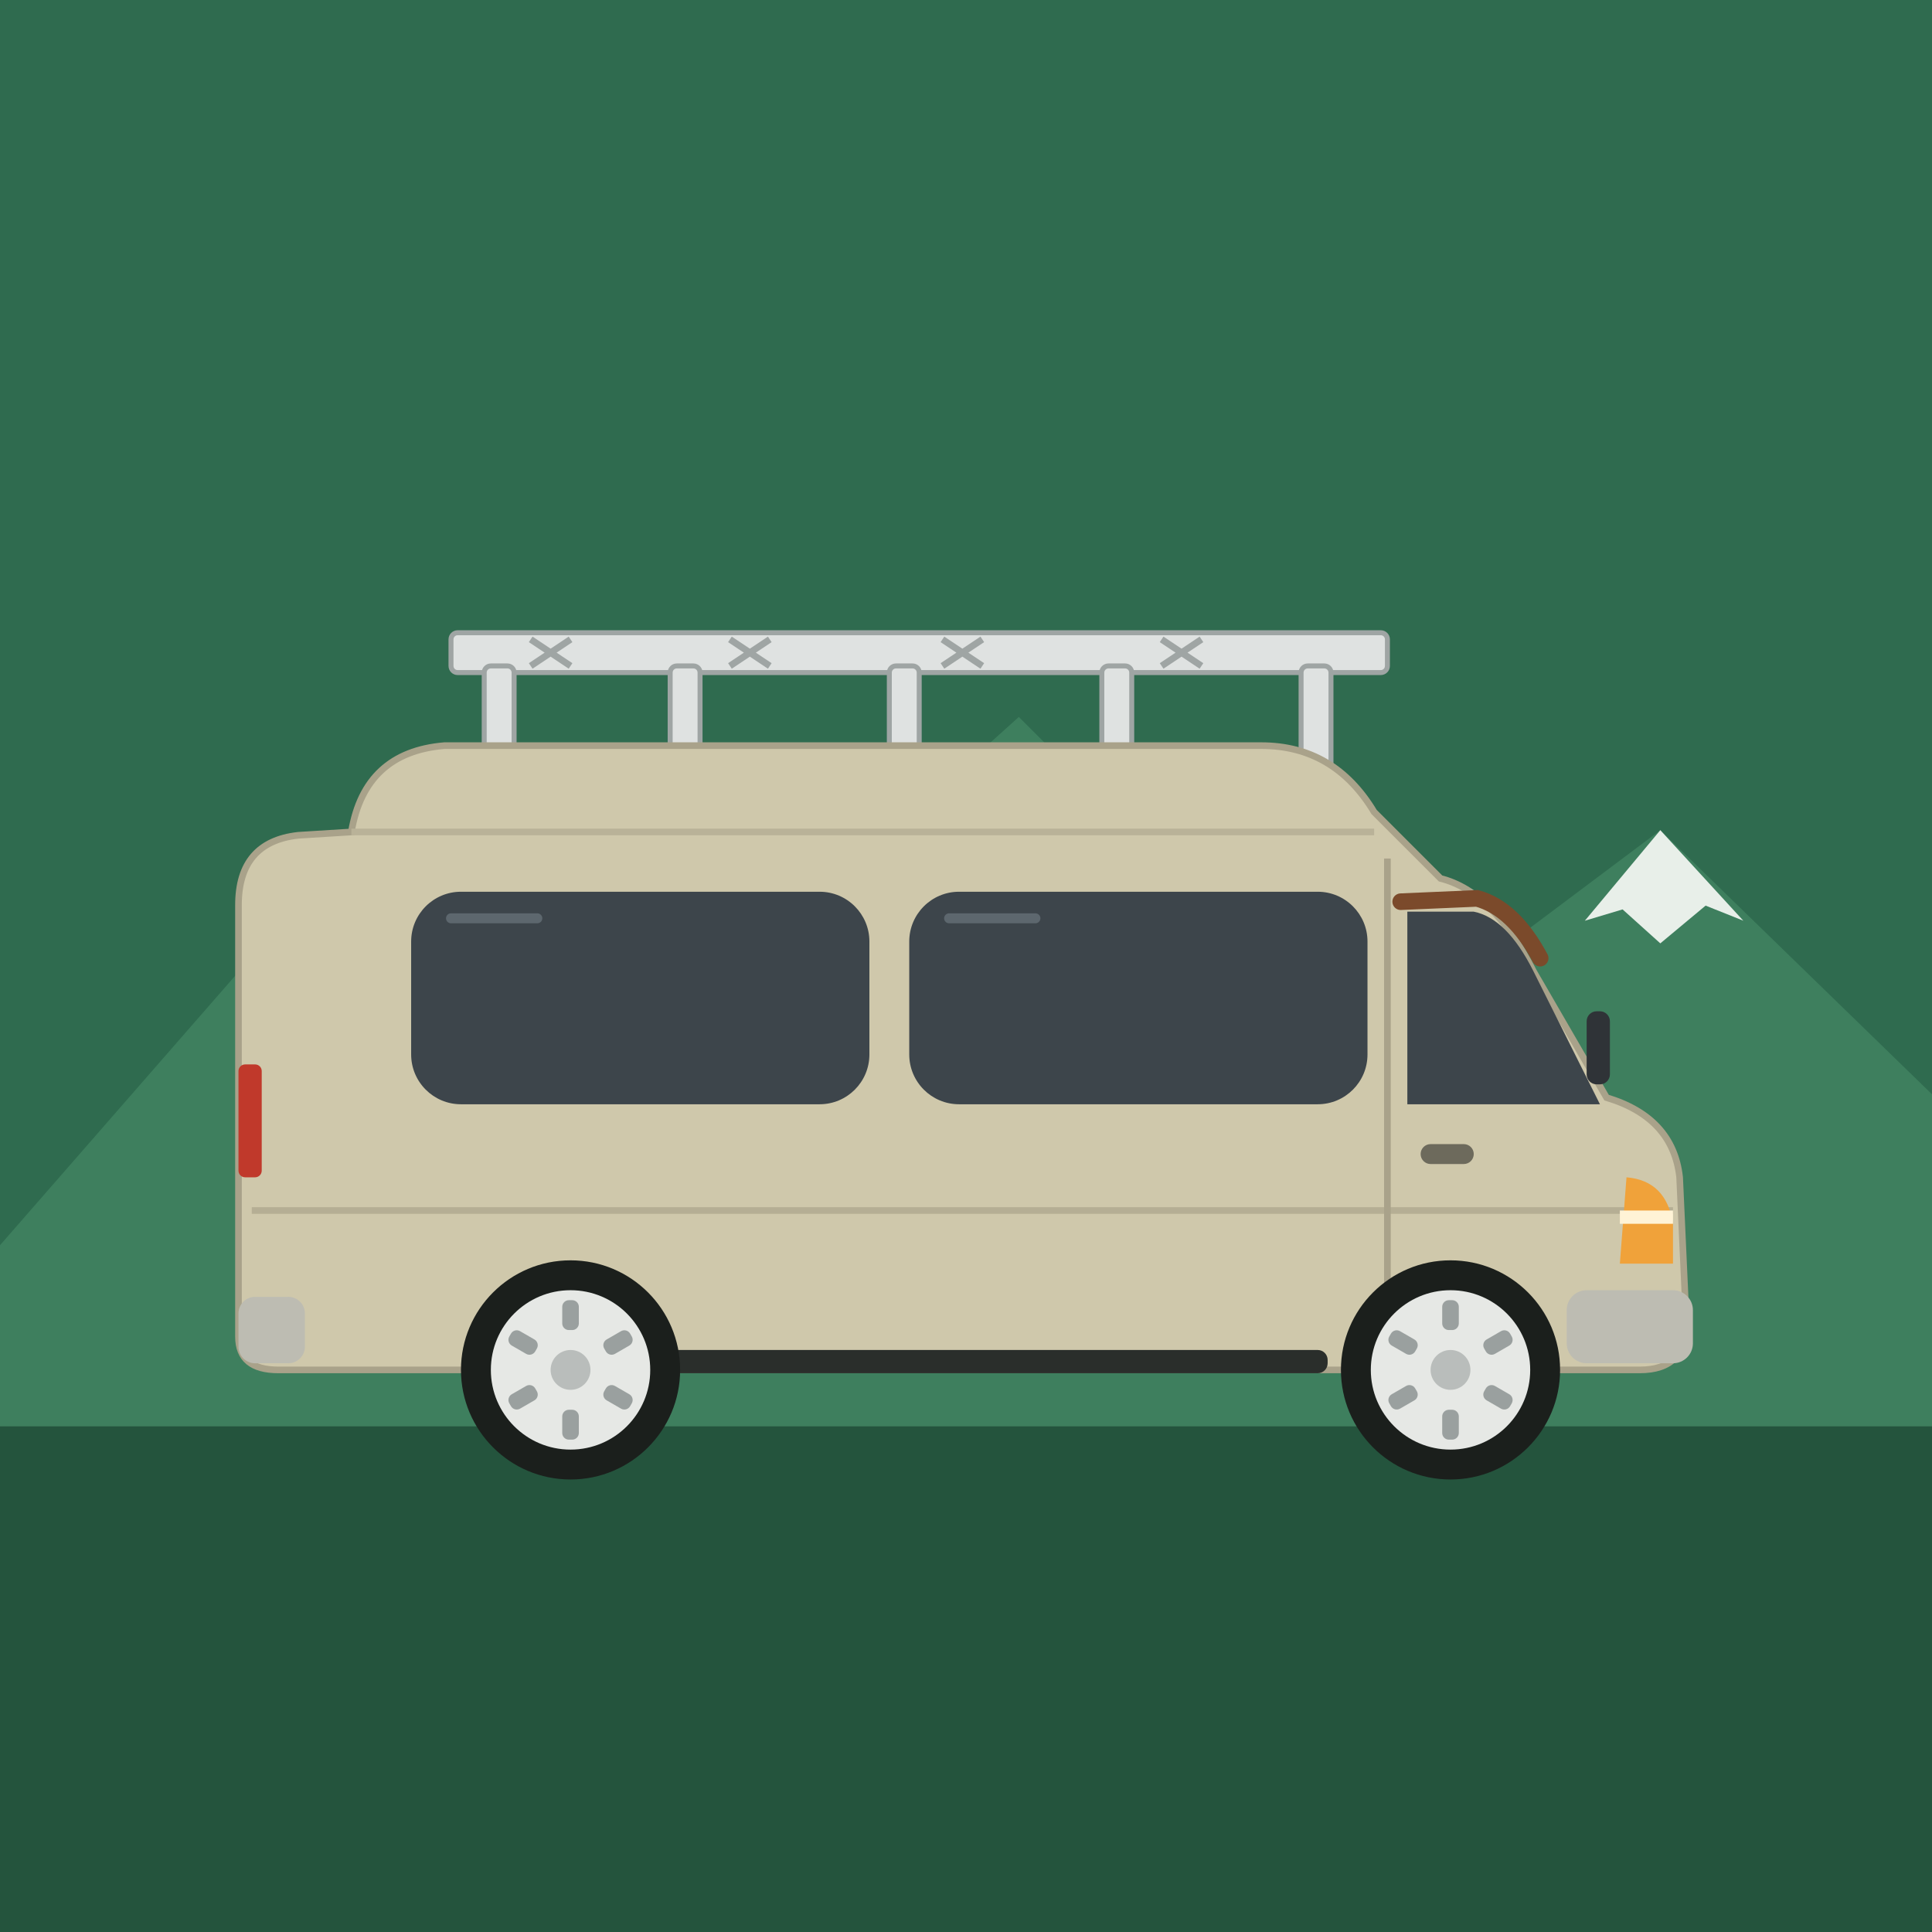
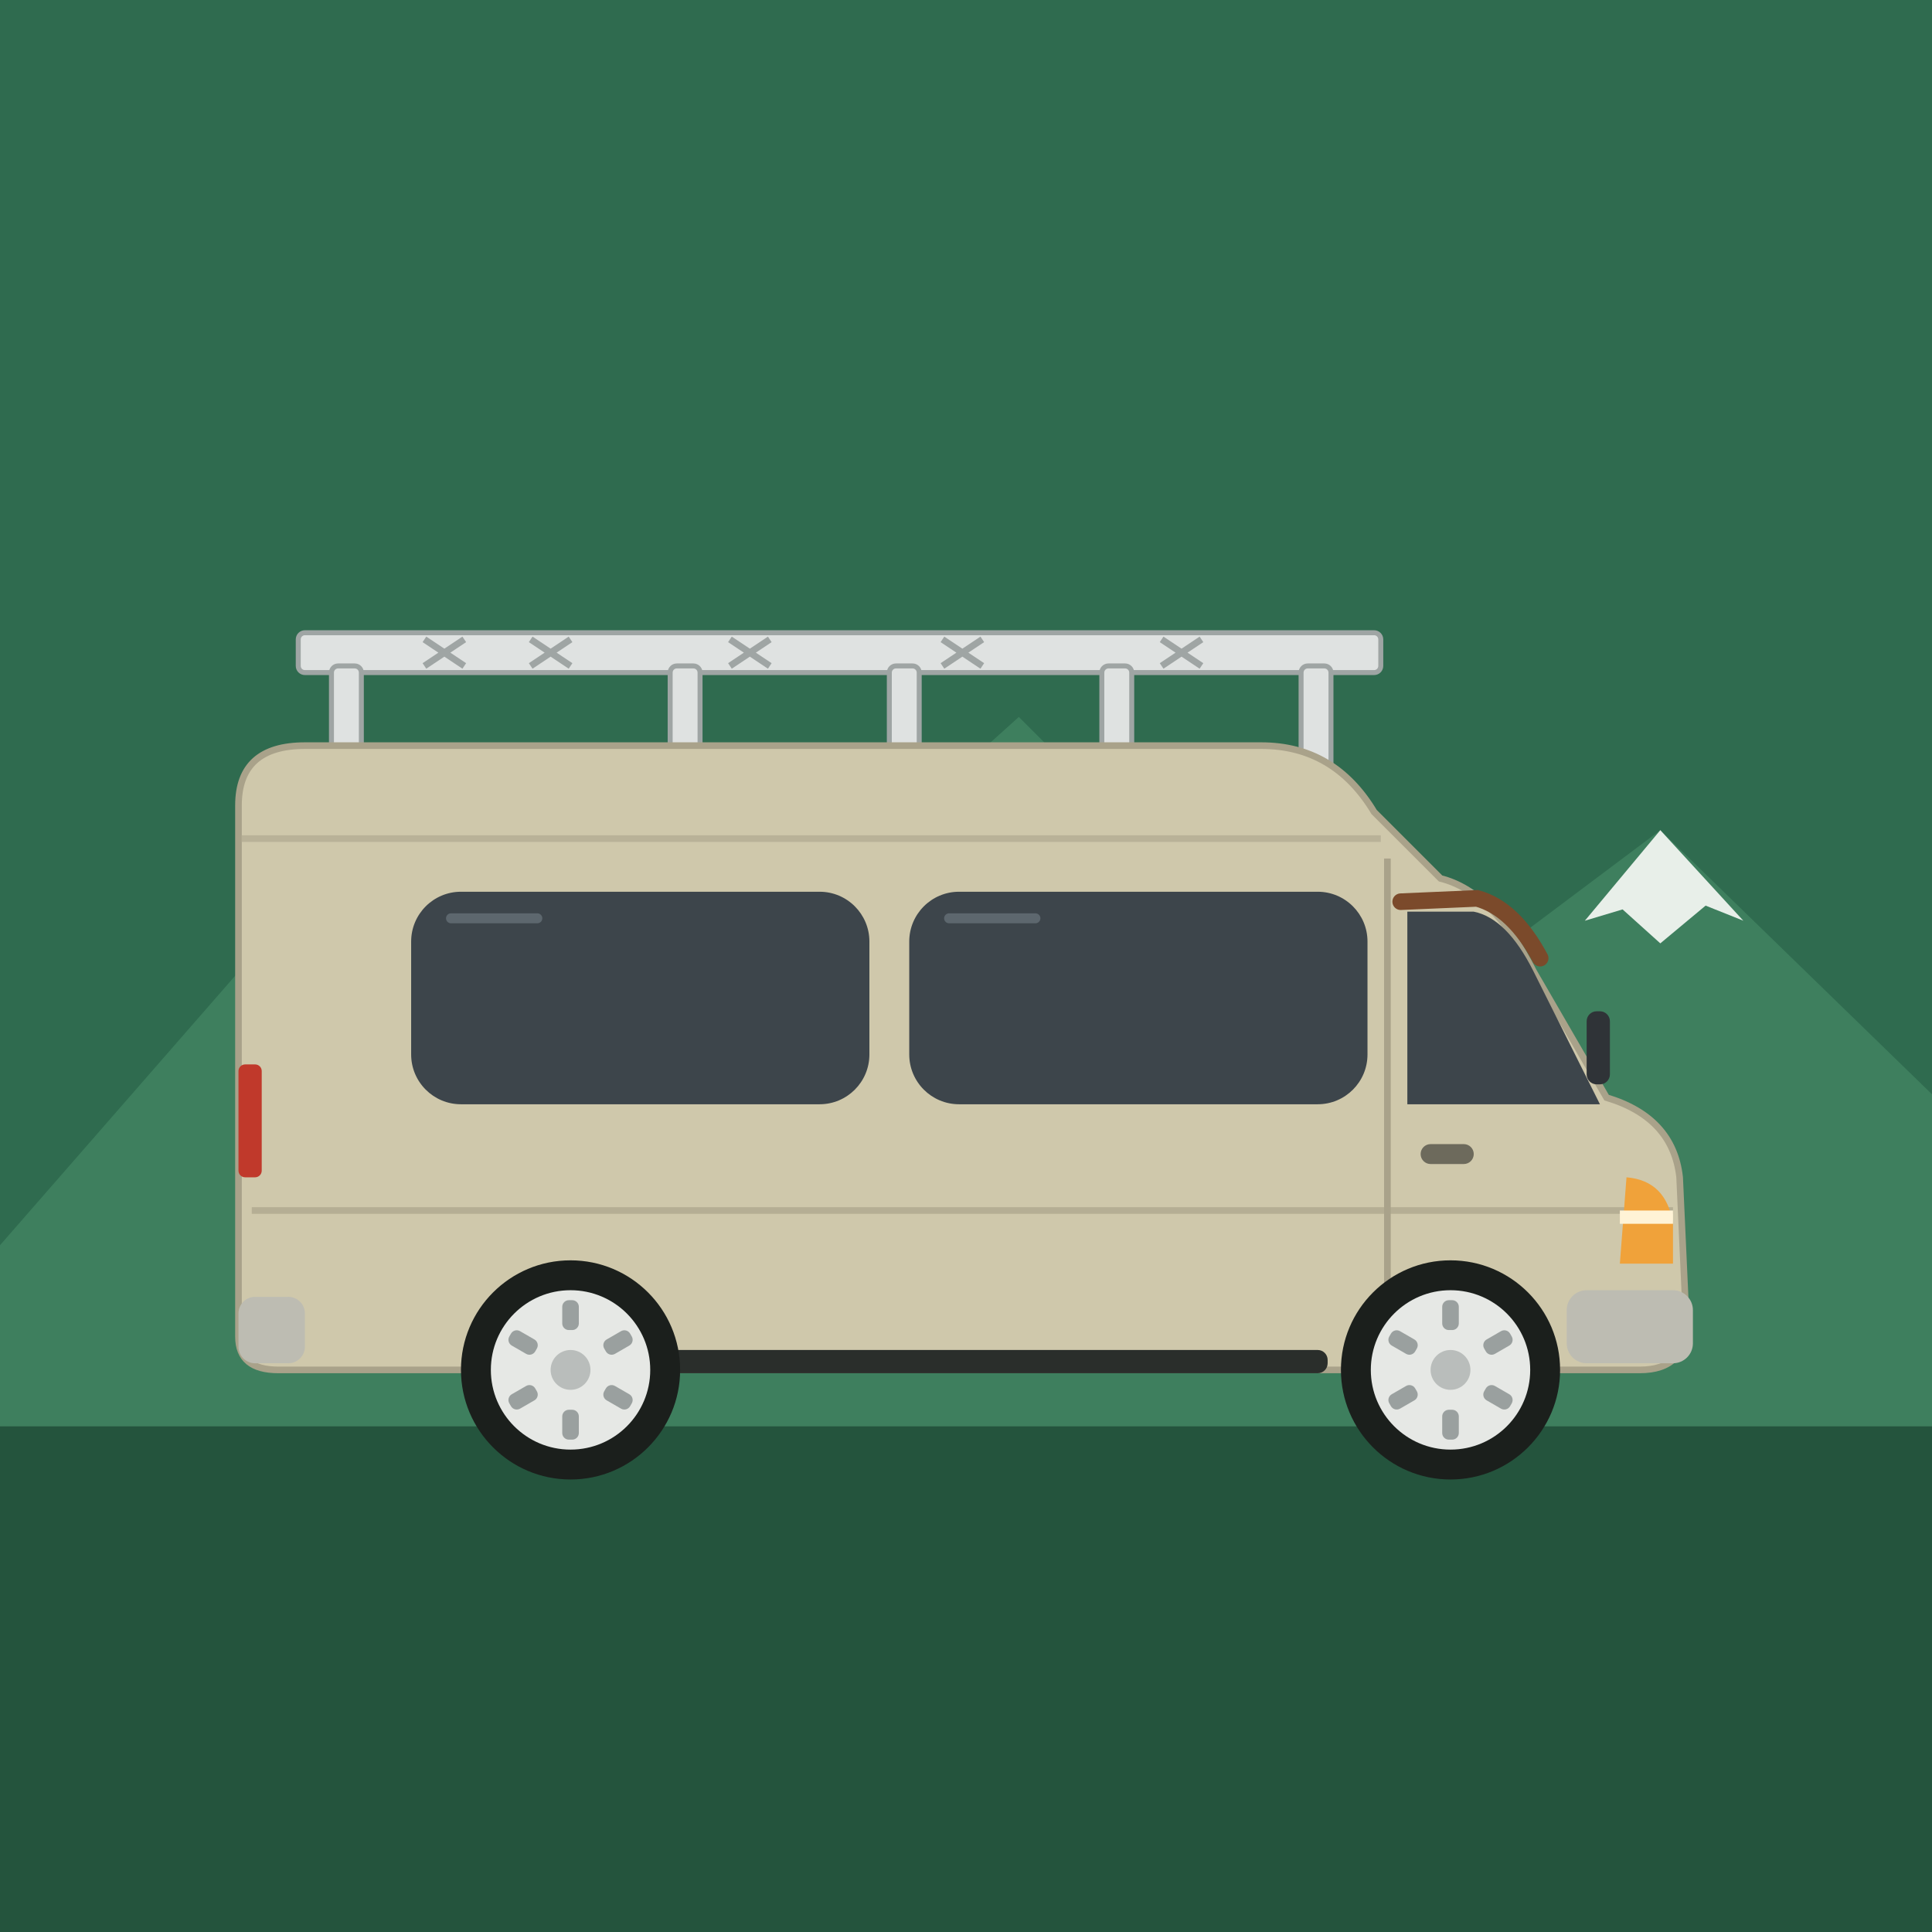
<svg xmlns="http://www.w3.org/2000/svg" viewBox="0 0 512 512" width="512" height="512">
  <rect width="512" height="512" fill="#2f6b4f" />
  <path d="M0 330 L96 220 L170 280 L270 190 L360 280 L440 220 L512 290 L512 512 L0 512Z" fill="#3e7f5e" />
  <path d="M70 250 L96 220 L112 236 Z M440 220 L462 244 L452 240 L440 250 L430 241 L420 244 Z" fill="#e8efe9" />
  <rect y="378" width="512" height="134" fill="#24543d" />
  <g transform="translate(28 136) scale(0.88)">
    <g class="vbody">
      <g fill="#dfe2e1" stroke="#9fa5a4" stroke-width="1.5">
-         <rect x="104" y="36" width="282" height="12" rx="2" />
-         <rect x="114" y="46" width="9" height="56" rx="2" />
+         <rect x="58" y="36" width="326" height="12" rx="2" />
+         <rect x="68" y="46" width="9" height="56" rx="2" />
        <rect x="170" y="46" width="9" height="56" rx="2" />
        <rect x="236" y="46" width="9" height="56" rx="2" />
        <rect x="300" y="46" width="9" height="56" rx="2" />
        <rect x="360" y="46" width="9" height="56" rx="2" />
      </g>
      <g stroke="#9fa5a4" stroke-width="2">
-         <path d="M128 38l12 8M140 38l-12 8M188 38l12 8M200 38l-12 8M252 38l12 8M264 38l-12 8M318 38l12 8M330 38l-12 8" />
+         <path d="M96 38l12 8M108 38l-12 8M128 38l12 8M140 38l-12 8M188 38l12 8M200 38l-12 8M252 38l12 8M264 38l-12 8M318 38l12 8M330 38l-12 8" />
      </g>
-       <path d="M40 248 L40 118 Q40 99 58 97 L74 96 Q78 72 102 70 L348 70 Q370 70 382 90 L402 110 Q418 114 430 138 L452 176 Q472 182 474 200 L476 244 Q476 258 462 258 L52 258 Q40 258 40 248 Z" fill="#cfc8ab" stroke="#a9a28a" stroke-width="2" />
+       <path d="M40 248 L40 88 Q40 70 60 70 L348 70 Q370 70 382 90 L402 110 Q418 114 430 138 L452 176 Q472 182 474 200 L476 244 Q476 258 462 258 L52 258 Q40 258 40 248 Z" fill="#cfc8ab" stroke="#a9a28a" stroke-width="2" />
      <path d="M44 210 L472 210" stroke="#b5ae94" stroke-width="2" />
-       <path d="M74 96 L382 96" stroke="#b9b298" stroke-width="2" />
+       <path d="M41 98 L384 98" stroke="#b9b298" stroke-width="2" />
      <rect x="92" y="114" width="138" height="64" rx="15" fill="#3d454b" />
      <rect x="242" y="114" width="138" height="64" rx="15" fill="#3d454b" />
      <path d="M392 120 L412 120 Q422 122 430 138 L450 178 L392 178 Z" fill="#3d454b" />
      <path d="M390 117 L413 116 Q424 119 432 134" fill="none" stroke="#7b4a2b" stroke-width="5" stroke-linecap="round" />
      <path d="M104 122 L130 122" stroke="#5d676e" stroke-width="3" stroke-linecap="round" />
      <path d="M254 122 L280 122" stroke="#5d676e" stroke-width="3" stroke-linecap="round" />
      <path d="M386 104 L386 252" stroke="#a9a28a" stroke-width="2" />
      <rect x="396" y="190" width="16" height="6" rx="3" fill="#6d6a5c" />
      <rect x="446" y="150" width="7" height="22" rx="3" fill="#2f3337" />
      <rect x="40" y="166" width="7" height="34" rx="2" fill="#c0392b" />
      <path d="M458 200 Q470 201 472 214 L472 226 L456 226 Z" fill="#f0a23a" />
      <path d="M456 212 L472 212" stroke="#fff3d6" stroke-width="4" />
      <rect x="440" y="234" width="38" height="22" rx="6" fill="#bdbcb2" />
      <rect x="40" y="236" width="20" height="20" rx="5" fill="#bdbcb2" />
      <rect x="168" y="252" width="200" height="7" rx="3" fill="#2a2e2b" />
    </g>
    <g class="sp-wheel">
      <circle cx="140" cy="258" r="33" fill="#1b1f1c" />
      <circle cx="140" cy="258" r="24" fill="#e6e8e5" />
      <rect x="137.5" y="237" width="5" height="9" rx="2" fill="#9aa09f" transform="rotate(0 140 258)" />
      <rect x="137.5" y="237" width="5" height="9" rx="2" fill="#9aa09f" transform="rotate(60 140 258)" />
      <rect x="137.5" y="237" width="5" height="9" rx="2" fill="#9aa09f" transform="rotate(120 140 258)" />
      <rect x="137.5" y="237" width="5" height="9" rx="2" fill="#9aa09f" transform="rotate(180 140 258)" />
      <rect x="137.5" y="237" width="5" height="9" rx="2" fill="#9aa09f" transform="rotate(240 140 258)" />
      <rect x="137.5" y="237" width="5" height="9" rx="2" fill="#9aa09f" transform="rotate(300 140 258)" />
      <circle cx="140" cy="258" r="6" fill="#b9bdbb" />
    </g>
    <g class="sp-wheel">
      <circle cx="405" cy="258" r="33" fill="#1b1f1c" />
      <circle cx="405" cy="258" r="24" fill="#e6e8e5" />
      <rect x="402.5" y="237" width="5" height="9" rx="2" fill="#9aa09f" transform="rotate(0 405 258)" />
      <rect x="402.5" y="237" width="5" height="9" rx="2" fill="#9aa09f" transform="rotate(60 405 258)" />
      <rect x="402.5" y="237" width="5" height="9" rx="2" fill="#9aa09f" transform="rotate(120 405 258)" />
      <rect x="402.5" y="237" width="5" height="9" rx="2" fill="#9aa09f" transform="rotate(180 405 258)" />
      <rect x="402.5" y="237" width="5" height="9" rx="2" fill="#9aa09f" transform="rotate(240 405 258)" />
      <rect x="402.5" y="237" width="5" height="9" rx="2" fill="#9aa09f" transform="rotate(300 405 258)" />
      <circle cx="405" cy="258" r="6" fill="#b9bdbb" />
    </g>
  </g>
</svg>
